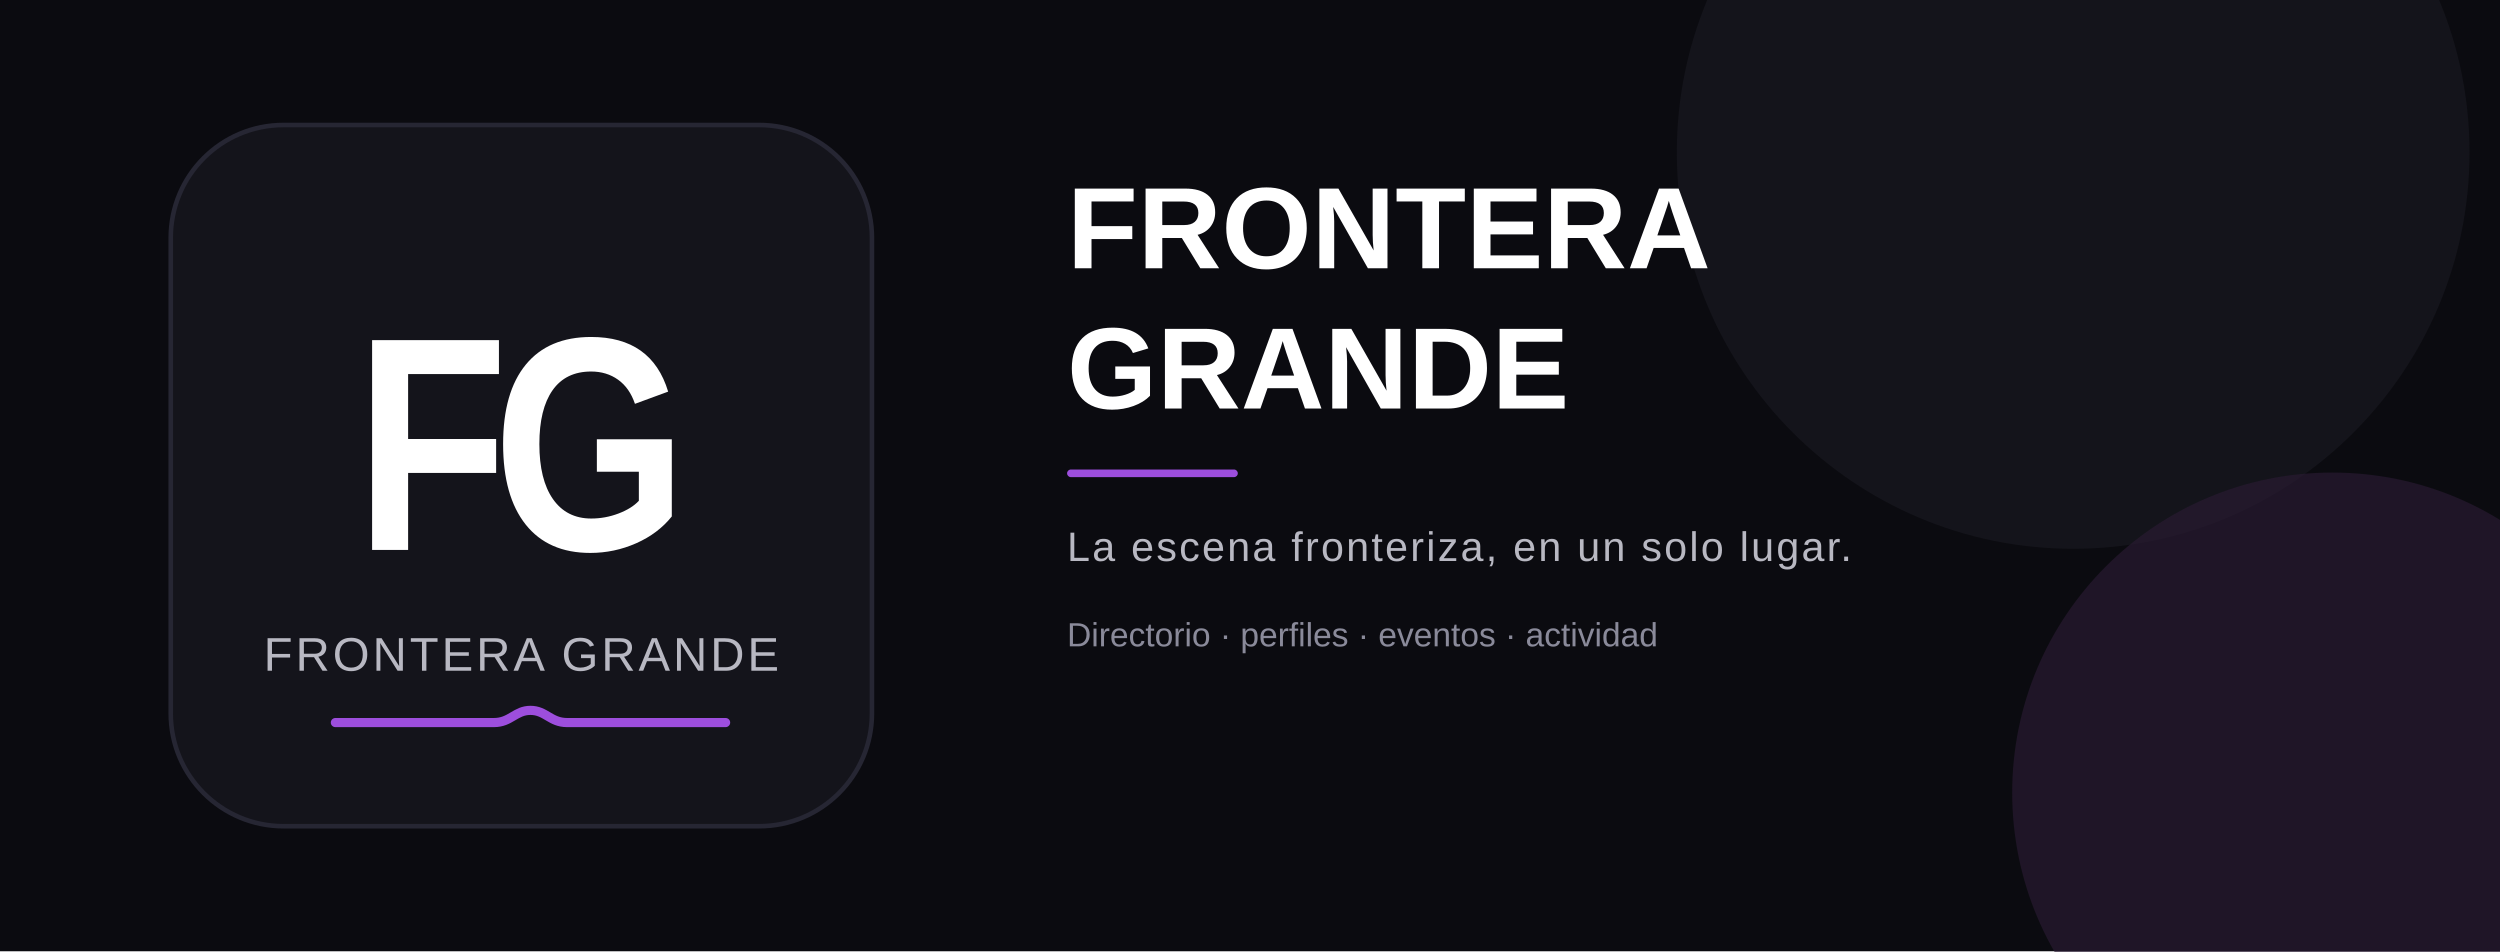
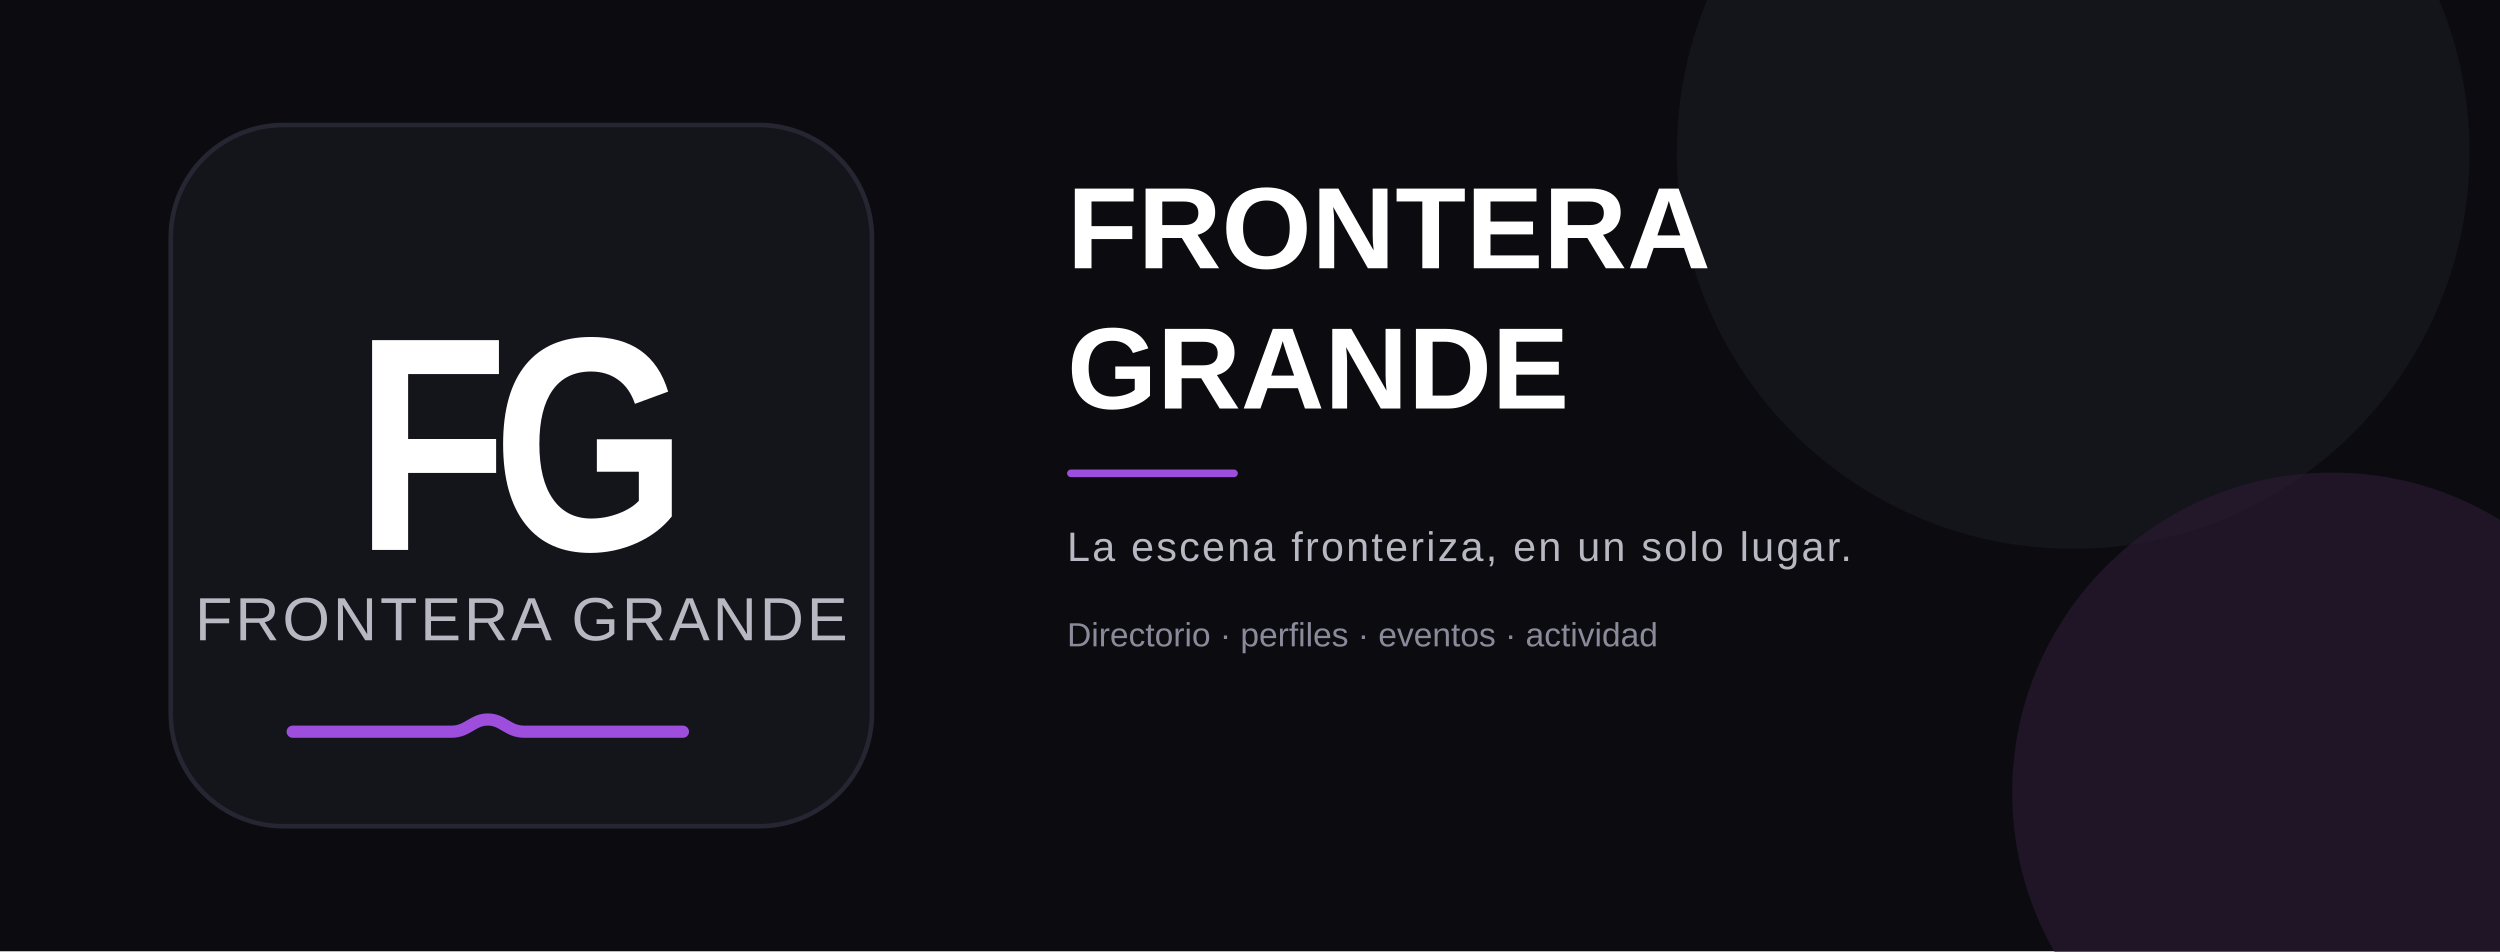
<svg xmlns="http://www.w3.org/2000/svg" viewBox="0 0 1640 624" role="img" aria-labelledby="titulo descripcion">
  <rect width="1640" height="624" fill="#0b0b10" />
  <circle cx="1360" cy="100" r="260" fill="#14141b" />
  <circle cx="1530" cy="520" r="210" fill="#2a1a33" opacity="0.65" />
  <rect x="112" y="82" width="460" height="460" rx="74" fill="#14141b" stroke="#262633" stroke-width="3" />
  <text x="342" y="358" fill="#fff" text-anchor="middle" font-family="'Archivo Black', 'Arial Black', Arial, sans-serif" font-size="164" font-weight="900" letter-spacing="-10" transform="translate(0 -76) scale(1 1.22)">FG</text>
-   <text x="342" y="440" fill="#b8b8c2" text-anchor="middle" font-family="Arial, Helvetica, sans-serif" font-size="31" font-weight="300" letter-spacing="2">FRONTERA GRANDE</text>
-   <path d="M220 474h104c11 0 14-8 24-8s13 8 24 8h104" fill="none" stroke="#9d4edd" stroke-linecap="round" stroke-width="6" />
+   <text x="342" y="420" fill="#b8b8c2" text-anchor="middle" font-family="Arial, Helvetica, sans-serif" font-size="40" font-weight="300" letter-spacing="2">FRONTERA GRANDE</text>
+   <path d="M192 480h104c11 0 14-8 24-8s13 8 24 8h104" fill="none" stroke="#9d4edd" stroke-linecap="round" stroke-width="8" />
  <g transform="translate(700 176)">
    <text fill="#fff" font-family="'Archivo Black', 'Arial Black', Arial, sans-serif" font-size="76" font-weight="900">FRONTERA</text>
    <text y="92" fill="#fff" font-family="'Archivo Black', 'Arial Black', Arial, sans-serif" font-size="76" font-weight="900">GRANDE</text>
    <rect y="132" width="112" height="5" rx="2.5" fill="#9d4edd" />
    <text y="192" fill="#b8b8c2" font-family="Arial, Helvetica, sans-serif" font-size="27" font-weight="300" letter-spacing="1.5">La escena fronteriza, en un solo lugar.</text>
    <text y="248" fill="#8a8a9a" font-family="Arial, Helvetica, sans-serif" font-size="22" font-weight="300">Directorio · perfiles · eventos · actividad</text>
  </g>
</svg>
